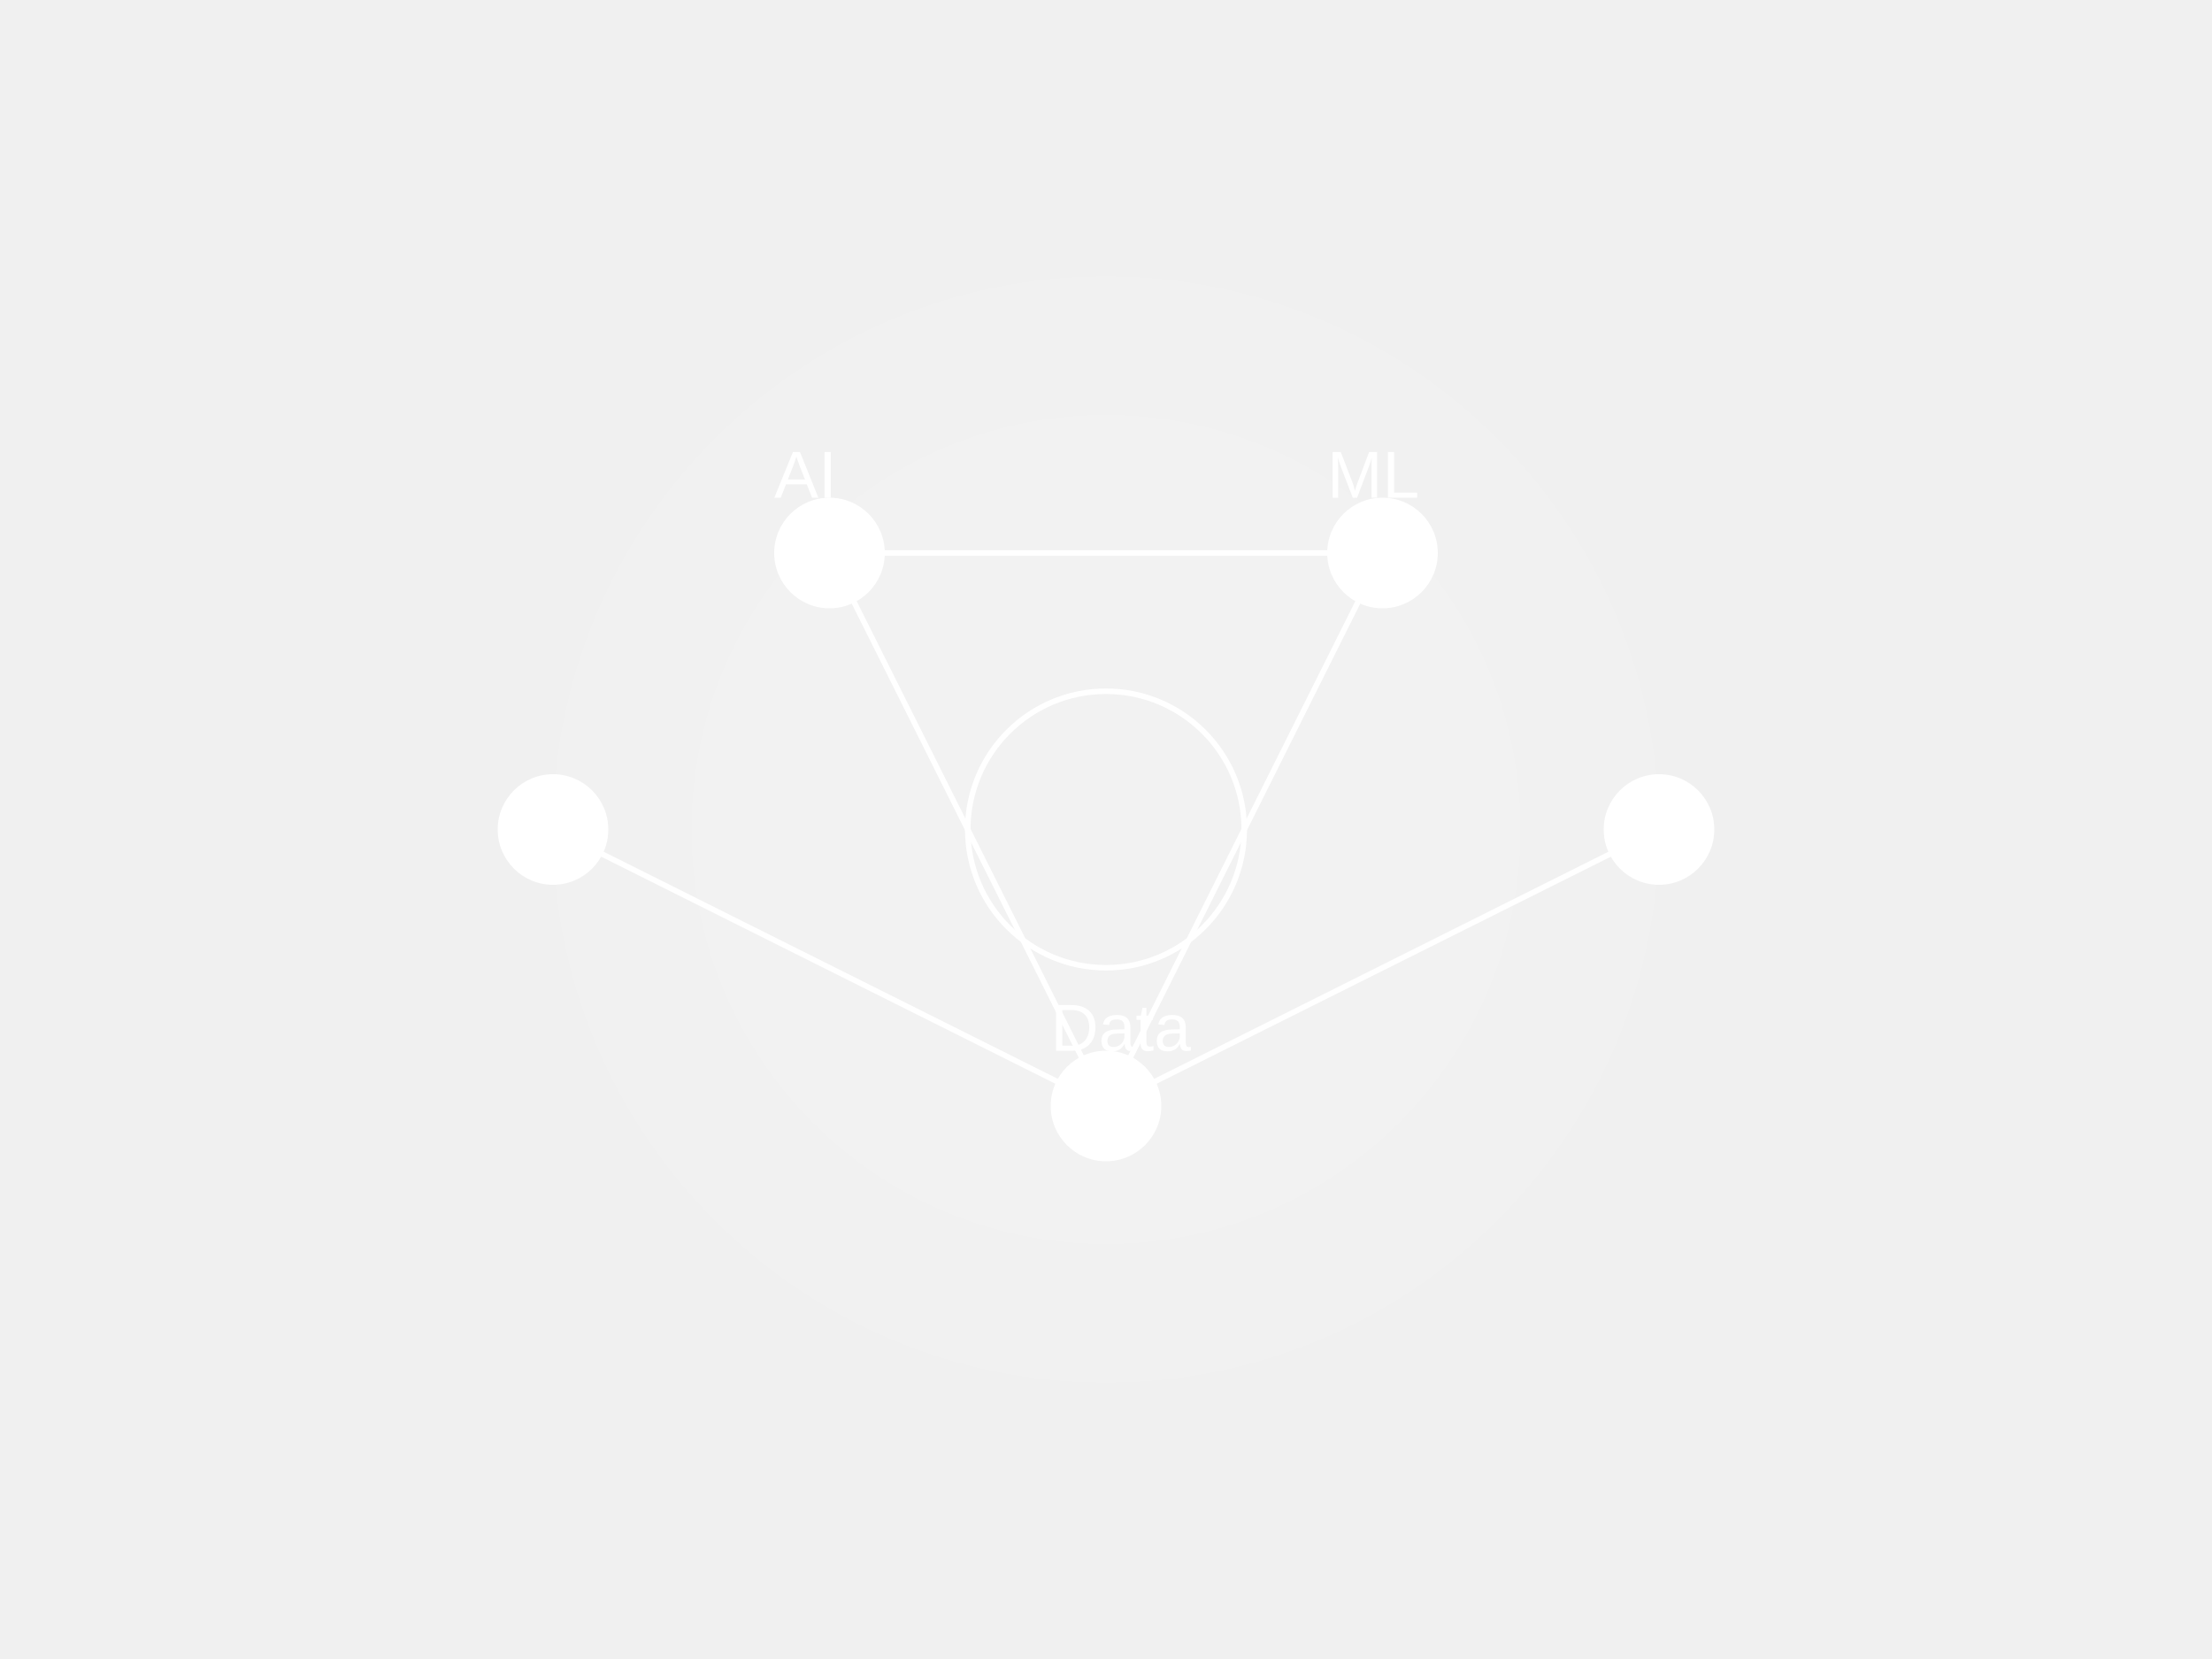
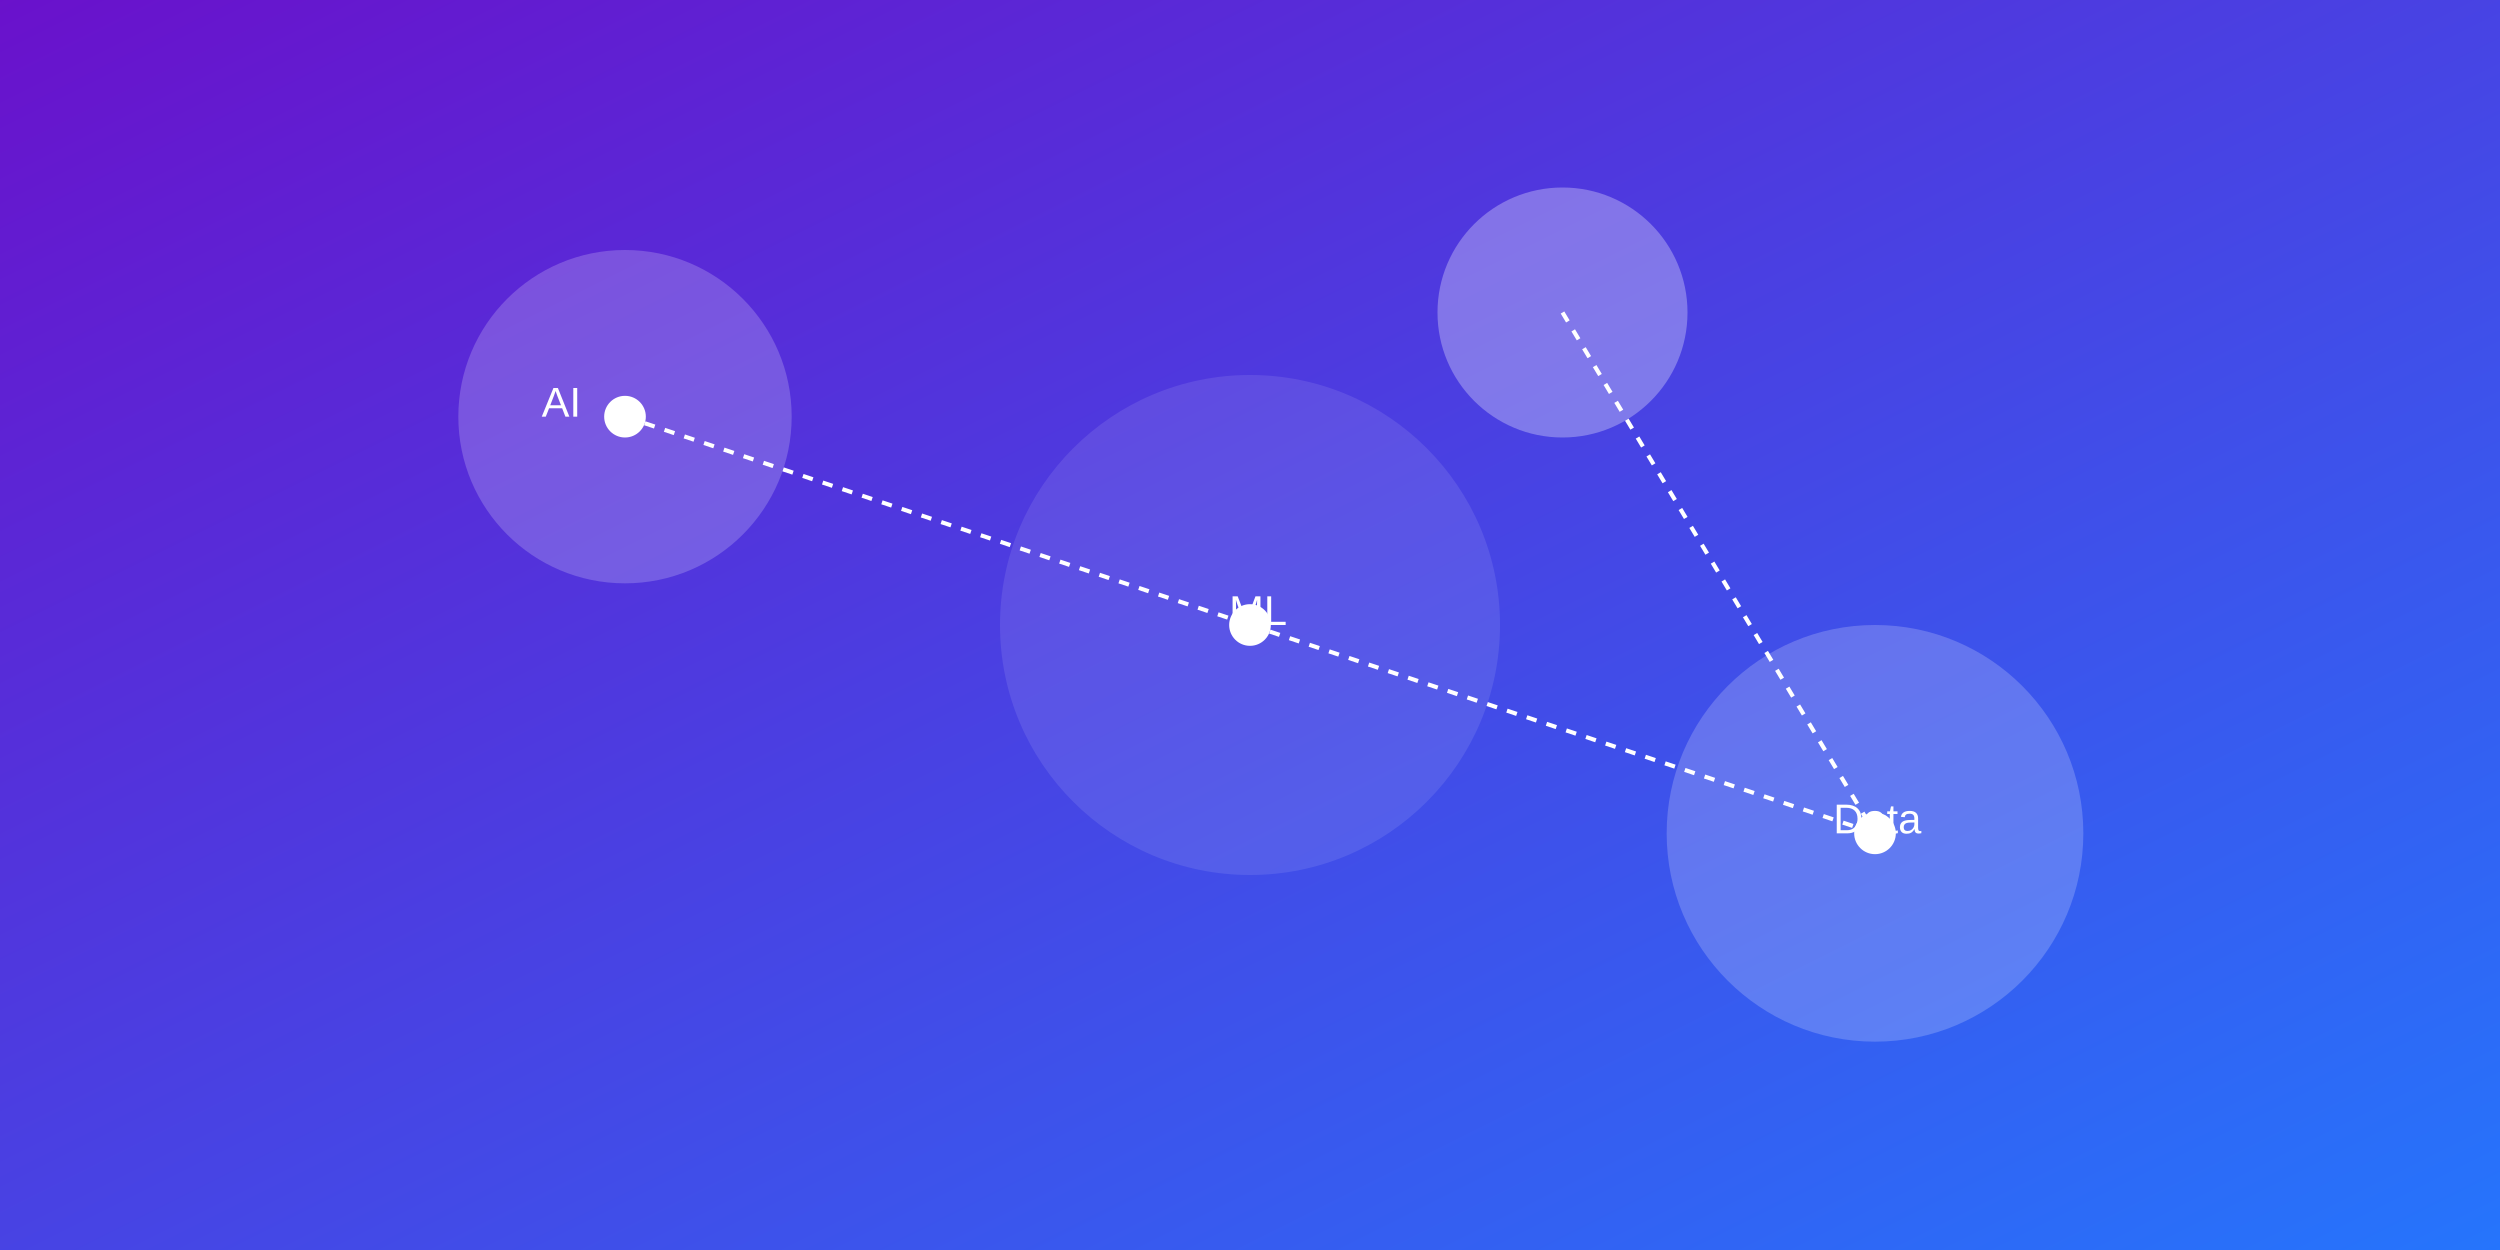
- <svg xmlns="http://www.w3.org/2000/svg" viewBox="0 0 800 600" class="w-full h-full">
-   <circle cx="400" cy="300" r="200" fill="#ffffff" fill-opacity="0.1" />
-   <circle cx="400" cy="300" r="150" fill="#ffffff" fill-opacity="0.05" />
-   <g class="nodes">
-     <circle cx="300" cy="200" r="20" fill="#ffffff" />
-     <circle cx="500" cy="200" r="20" fill="#ffffff" />
-     <circle cx="400" cy="400" r="20" fill="#ffffff" />
-     <circle cx="200" cy="300" r="20" fill="#ffffff" />
-     <circle cx="600" cy="300" r="20" fill="#ffffff" />
-     <line x1="300" y1="200" x2="500" y2="200" stroke="#ffffff" stroke-width="2" />
-     <line x1="300" y1="200" x2="400" y2="400" stroke="#ffffff" stroke-width="2" />
-     <line x1="500" y1="200" x2="400" y2="400" stroke="#ffffff" stroke-width="2" />
-     <line x1="200" y1="300" x2="400" y2="400" stroke="#ffffff" stroke-width="2" />
-     <line x1="600" y1="300" x2="400" y2="400" stroke="#ffffff" stroke-width="2" />
-   </g>
-   <circle cx="400" cy="300" r="50" fill="none" stroke="#ffffff" stroke-width="2">
-     <animate attributeName="r" from="50" to="250" dur="3s" repeatCount="indefinite" />
-     <animate attributeName="opacity" from="0.8" to="0" dur="3s" repeatCount="indefinite" />
+ <svg xmlns="http://www.w3.org/2000/svg" viewBox="0 0 1200 600" class="w-full h-full">
+   <defs>
+     <linearGradient id="bgGradient" x1="0" y1="0" x2="1" y2="1">
+       <stop offset="0%" stop-color="#6a11cb" />
+       <stop offset="100%" stop-color="#2575fc" />
+     </linearGradient>
+   </defs>
+   <rect width="1200" height="600" fill="url(#bgGradient)" />
+   <circle cx="300" cy="200" r="80" fill="#fff" fill-opacity="0.2" />
+   <circle cx="900" cy="400" r="100" fill="#fff" fill-opacity="0.2" />
+   <circle cx="600" cy="300" r="120" fill="#fff" fill-opacity="0.1" />
+   <circle cx="750" cy="150" r="60" fill="#fff" fill-opacity="0.3" />
+   <line x1="300" y1="200" x2="600" y2="300" stroke="#fff" stroke-width="2" stroke-dasharray="5,5" />
+   <line x1="600" y1="300" x2="900" y2="400" stroke="#fff" stroke-width="2" stroke-dasharray="5,5" />
+   <line x1="750" y1="150" x2="900" y2="400" stroke="#fff" stroke-width="2" stroke-dasharray="5,5" />
+   <circle cx="300" cy="200" r="10" fill="#fff">
+     <animate attributeName="r" from="10" to="40" dur="2s" repeatCount="indefinite" />
+     <animate attributeName="opacity" from="1" to="0" dur="2s" repeatCount="indefinite" />
  </circle>
-   <g transform="translate(280,180)">
-     <text x="0" y="0" font-family="Arial" font-size="24" fill="#ffffff">AI</text>
-   </g>
-   <g transform="translate(480,180)">
-     <text x="0" y="0" font-family="Arial" font-size="24" fill="#ffffff">ML</text>
-   </g>
-   <g transform="translate(380,380)">
-     <text x="0" y="0" font-family="Arial" font-size="24" fill="#ffffff">Data</text>
-   </g>
+   <circle cx="600" cy="300" r="10" fill="#fff">
+     <animate attributeName="r" from="10" to="40" dur="2s" repeatCount="indefinite" />
+     <animate attributeName="opacity" from="1" to="0" dur="2s" repeatCount="indefinite" />
+   </circle>
+   <circle cx="900" cy="400" r="10" fill="#fff">
+     <animate attributeName="r" from="10" to="40" dur="2s" repeatCount="indefinite" />
+     <animate attributeName="opacity" from="1" to="0" dur="2s" repeatCount="indefinite" />
+   </circle>
+   <text x="260" y="200" fill="#fff" font-family="Arial" font-size="20px">AI</text>
+   <text x="590" y="300" fill="#fff" font-family="Arial" font-size="20px">ML</text>
+   <text x="880" y="400" fill="#fff" font-family="Arial" font-size="20px">Data</text>
</svg>
